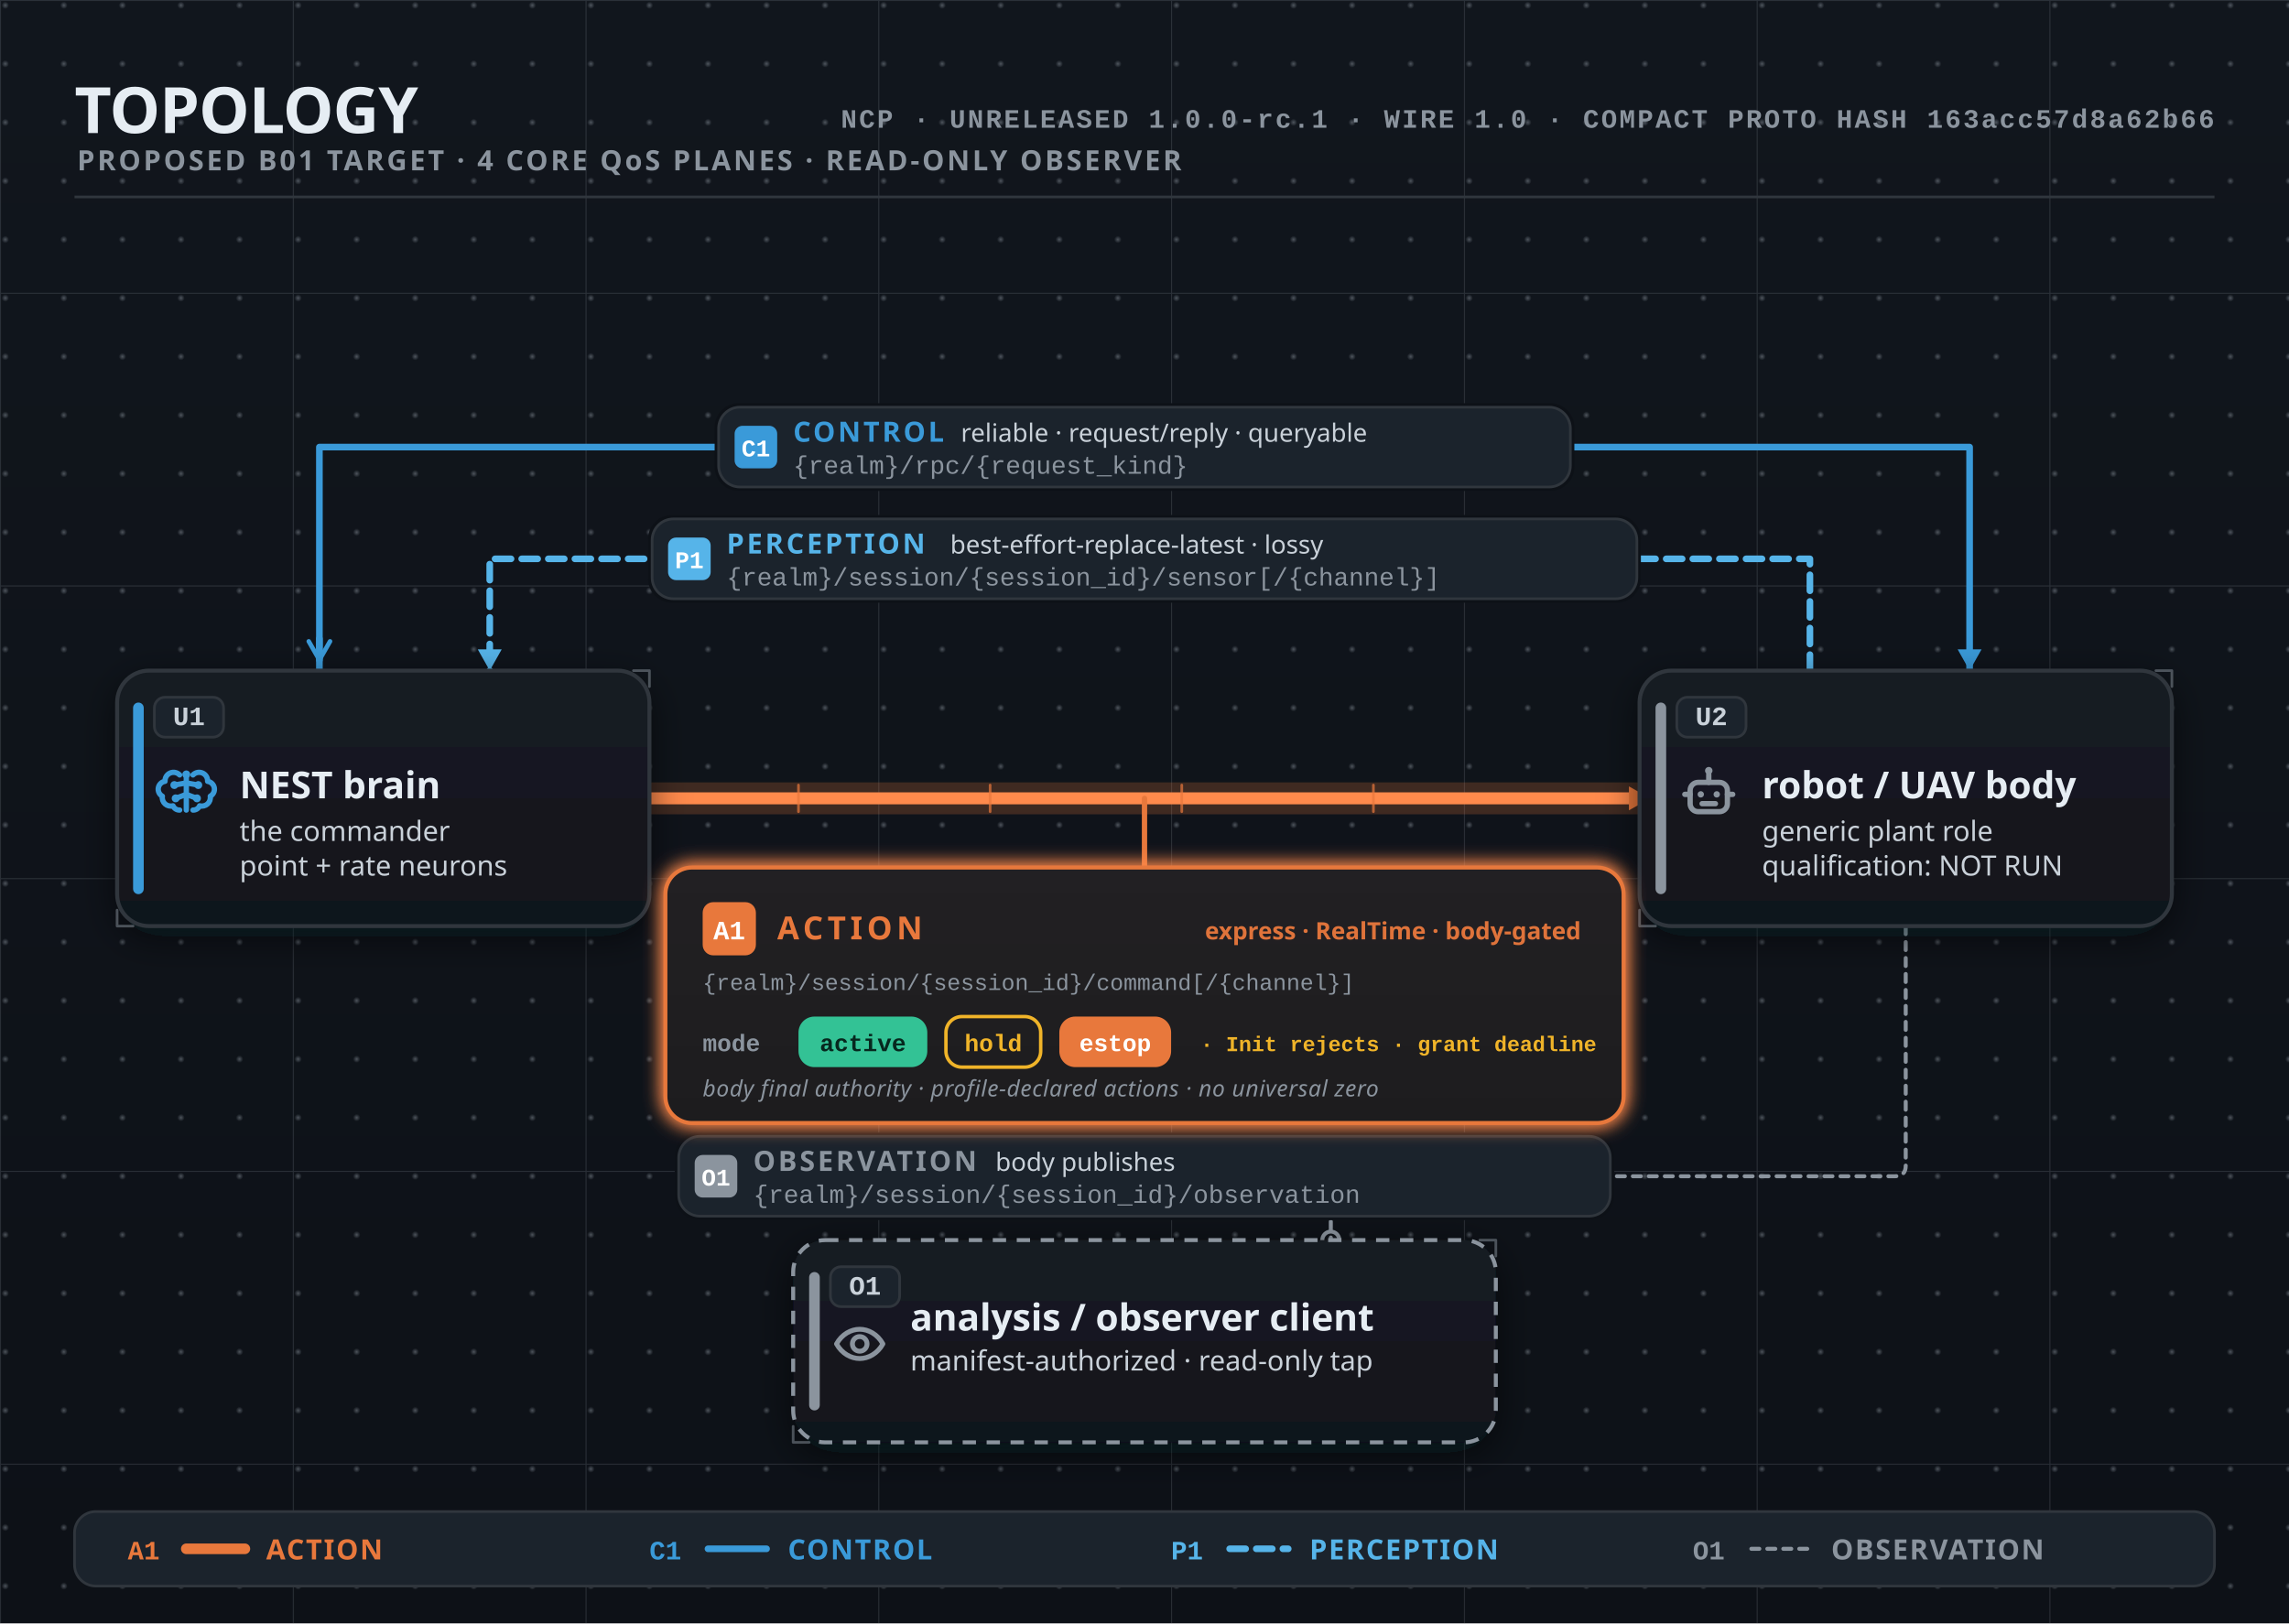
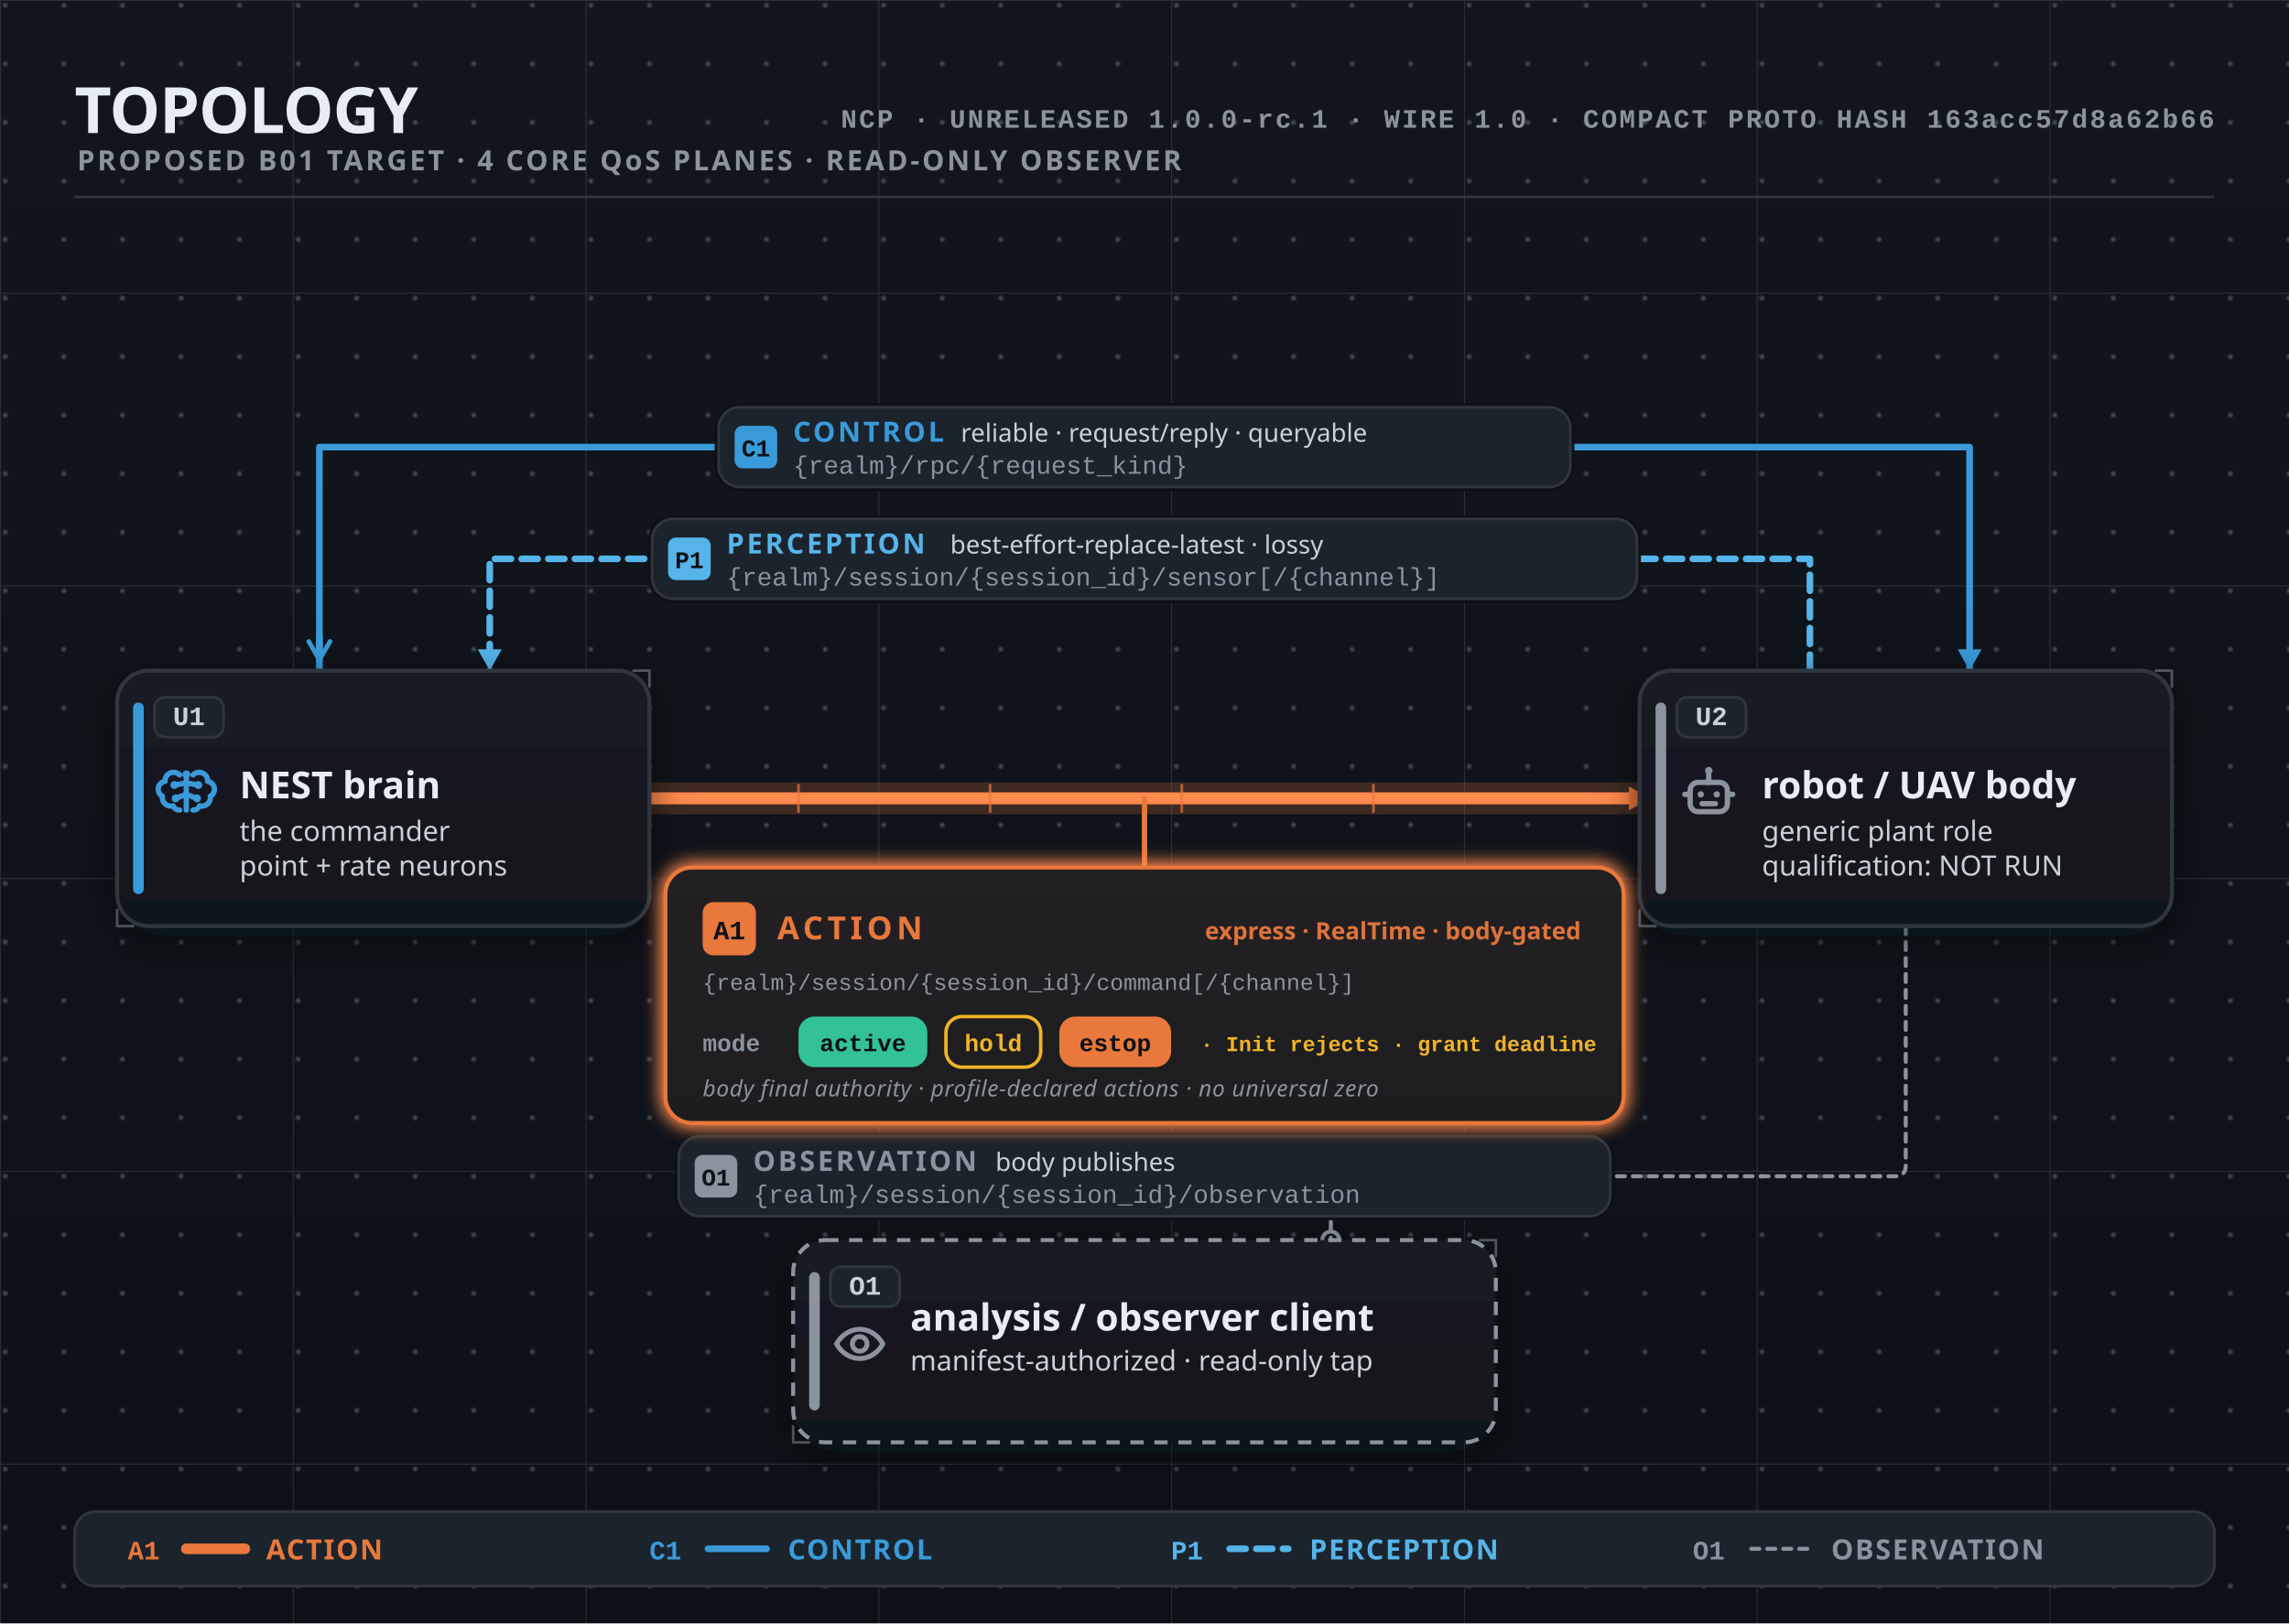
<svg xmlns="http://www.w3.org/2000/svg" width="860" height="610" viewBox="0 0 860 610" font-family="-apple-system, BlinkMacSystemFont, 'Segoe UI', 'Noto Sans', Helvetica, Arial, sans-serif" role="img" aria-labelledby="ncp-topology-title ncp-topology-desc">
  <defs>
    <linearGradient id="pageBg" x1="0" y1="0" x2="0" y2="1">
      <stop offset="0" stop-color="#11161d" />
      <stop offset="1" stop-color="#0d1117" />
    </linearGradient>
    <linearGradient id="surface" x1="0" y1="0" x2="0" y2="1">
      <stop offset="0" stop-color="#161b22" />
      <stop offset="1" stop-color="#11161d" />
    </linearGradient>
    <linearGradient id="busAction" x1="0" y1="0" x2="1" y2="0">
      <stop offset="0" stop-color="#e8783c" stop-opacity="0.85" />
      <stop offset="0.5" stop-color="#ff8a4c" stop-opacity="1" />
      <stop offset="1" stop-color="#e8783c" stop-opacity="0.85" />
    </linearGradient>
    <linearGradient id="contractHero" x1="0" y1="0" x2="1" y2="1">
      <stop offset="0" stop-color="#a78bfa" />
-       <stop offset="1" stop-color="#7c3aed" />
+       <stop offset="1" stop-color="#8c72d9" />
    </linearGradient>
    <radialGradient id="gridDot" cx="0.5" cy="0.5" r="0.5">
      <stop offset="0" stop-color="#8b949e" stop-opacity="0.5" />
      <stop offset="1" stop-color="#8b949e" stop-opacity="0" />
    </radialGradient>
    <pattern id="grid" width="22" height="22" patternUnits="userSpaceOnUse">
      <circle cx="2" cy="2" r="1.4" fill="url(#gridDot)" />
    </pattern>
    <pattern id="gridMajor" width="110" height="110" patternUnits="userSpaceOnUse">
      <path d="M110 0H0V110" fill="none" stroke="#8b949e" stroke-width="0.75" stroke-opacity="0.22" />
    </pattern>
    <filter id="soft" x="-40%" y="-40%" width="180%" height="180%" color-interpolation-filters="sRGB">
      <feDropShadow dx="0" dy="4" stdDeviation="7" flood-color="#05070b" flood-opacity="0.6" />
    </filter>
    <filter id="halo" x="-60%" y="-60%" width="220%" height="220%" color-interpolation-filters="sRGB">
      <feGaussianBlur stdDeviation="3" />
    </filter>
    <filter id="glow" x="-90%" y="-90%" width="280%" height="280%" color-interpolation-filters="sRGB">
      <feGaussianBlur in="SourceGraphic" stdDeviation="3.4" result="b" />
      <feFlood flood-color="#ff8a4c" flood-opacity="0.9" />
      <feComposite in2="b" operator="in" result="g" />
      <feMerge>
        <feMergeNode in="g" />
        <feMergeNode in="g" />
        <feMergeNode in="SourceGraphic" />
      </feMerge>
    </filter>
    <marker id="arrowAction" markerUnits="userSpaceOnUse" markerWidth="12" markerHeight="12" refX="9" refY="5.5" orient="auto">
      <path d="M1,1 L9,5.5 L1,10 Z" fill="#e8783c" />
    </marker>
    <marker id="arrowControl" markerUnits="userSpaceOnUse" markerWidth="12" markerHeight="12" refX="9" refY="5.5" orient="auto">
      <path d="M1,1 L9,5.5 L1,10 Z" fill="#3a9ad9" />
    </marker>
    <marker id="replyControl" markerUnits="userSpaceOnUse" markerWidth="12" markerHeight="12" refX="9" refY="5.5" orient="auto">
      <path d="M2,1.5 L9,5.5 L2,9.5" fill="none" stroke="#3a9ad9" stroke-width="1.7" stroke-linecap="round" stroke-linejoin="round" />
    </marker>
    <marker id="arrowPercep" markerUnits="userSpaceOnUse" markerWidth="12" markerHeight="12" refX="9" refY="5.5" orient="auto">
      <path d="M1,1 L9,5.5 L1,10 Z" fill="#56b4e9" />
    </marker>
    <marker id="tapObserve" markerUnits="userSpaceOnUse" markerWidth="10" markerHeight="10" refX="5" refY="5" orient="auto">
      <circle cx="5" cy="5" r="3.2" fill="none" stroke="#8b949e" stroke-width="1.5" />
    </marker>
    <marker id="arrowContract" markerUnits="userSpaceOnUse" markerWidth="12" markerHeight="12" refX="9" refY="5.5" orient="auto">
      <path d="M1,1 L9,5.5 L1,10 Z" fill="#a78bfa" />
    </marker>
    <marker id="submoduleArrow" markerUnits="userSpaceOnUse" markerWidth="12" markerHeight="12" refX="9" refY="5.5" orient="auto">
      <path d="M2,1.5 L9,5.5 L2,9.5" fill="none" stroke="#8b949e" stroke-width="1.7" stroke-linecap="round" stroke-linejoin="round" />
    </marker>
    <marker id="arrowActive" markerUnits="userSpaceOnUse" markerWidth="12" markerHeight="12" refX="9" refY="5.5" orient="auto">
      <path d="M1,1 L9,5.5 L1,10 Z" fill="#33c295" />
    </marker>
    <marker id="arrowEstop" markerUnits="userSpaceOnUse" markerWidth="12" markerHeight="12" refX="9" refY="5.5" orient="auto">
      <path d="M1,1 L9,5.5 L1,10 Z" fill="#e8783c" stroke="#ffd9c2" stroke-width="0.6" />
    </marker>
    <marker id="arrowHold" markerUnits="userSpaceOnUse" markerWidth="12" markerHeight="12" refX="9" refY="5.5" orient="auto">
      <path d="M1,1 L9,5.5 L1,10 Z" fill="#f0b429" />
    </marker>
    <marker id="arrowMut" markerUnits="userSpaceOnUse" markerWidth="12" markerHeight="12" refX="9" refY="5.5" orient="auto">
      <path d="M1,1 L9,5.5 L1,10 Z" fill="#8b949e" />
    </marker>
    <marker id="arrowConfig" markerUnits="userSpaceOnUse" markerWidth="12" markerHeight="12" refX="9" refY="5.5" orient="auto">
      <path d="M1,1 L9,5.5 L1,10 Z" fill="#e08cbf" />
    </marker>
    <filter id="glowContract" x="-90%" y="-90%" width="280%" height="280%" color-interpolation-filters="sRGB">
      <feGaussianBlur in="SourceGraphic" stdDeviation="3.4" result="b" />
      <feFlood flood-color="#a78bfa" flood-opacity="0.9" />
      <feComposite in2="b" operator="in" result="g" />
      <feMerge>
        <feMergeNode in="g" />
        <feMergeNode in="g" />
        <feMergeNode in="SourceGraphic" />
      </feMerge>
    </filter>
    <filter id="glowActive" x="-90%" y="-90%" width="280%" height="280%" color-interpolation-filters="sRGB">
      <feGaussianBlur in="SourceGraphic" stdDeviation="3.4" result="b" />
      <feFlood flood-color="#33c295" flood-opacity="0.9" />
      <feComposite in2="b" operator="in" result="g" />
      <feMerge>
        <feMergeNode in="g" />
        <feMergeNode in="g" />
        <feMergeNode in="SourceGraphic" />
      </feMerge>
    </filter>
  </defs>
  <rect x="0" y="0" width="860" height="610" rx="0" fill="url(#pageBg)" />
  <rect x="0" y="0" width="860" height="610" rx="0" fill="url(#gridMajor)" />
  <rect x="0" y="0" width="860" height="610" rx="0" fill="url(#grid)" />
  <text x="28" y="50" font-family="-apple-system, BlinkMacSystemFont, 'Segoe UI', 'Noto Sans', Helvetica, Arial, sans-serif" font-size="24" font-weight="800" font-style="normal" fill="#e6edf3" text-anchor="start" letter-spacing="-0.3" text-rendering="geometricPrecision">TOPOLOGY</text>
  <text x="29" y="64" font-family="-apple-system, BlinkMacSystemFont, 'Segoe UI', 'Noto Sans', Helvetica, Arial, sans-serif" font-size="10.5" font-weight="600" font-style="normal" fill="#8b949e" text-anchor="start" letter-spacing="1.0" text-rendering="geometricPrecision">PROPOSED B01 TARGET  ·  4 CORE QoS PLANES  ·  READ-ONLY OBSERVER</text>
  <line x1="28" y1="74" x2="832" y2="74" stroke="#30363d" stroke-width="1" stroke-linecap="butt" />
  <text x="832" y="48" font-family="ui-monospace, SFMono-Regular, 'SF Mono', Menlo, Consolas, 'Liberation Mono', monospace" font-size="10" font-weight="600" font-style="normal" fill="#8b949e" text-anchor="end" letter-spacing="0.8" text-rendering="geometricPrecision">NCP · UNRELEASED 1.0.0-rc.1 · WIRE 1.0 · COMPACT PROTO HASH 163acc57d8a62b66</text>
  <path d="M716,348 L716,438 Q716,442 712,442 L504,442 Q500,442 500,446 L500,466" fill="none" stroke="#8b949e" stroke-width="1.5" stroke-linecap="round" stroke-linejoin="round" stroke-dasharray="3 3" marker-end="url(#tapObserve)" />
  <path d="M680,252 L680,210 L184,210 L184,252" fill="none" stroke="#56b4e9" stroke-width="2.5" stroke-linecap="round" stroke-linejoin="round" stroke-dasharray="6 4" marker-end="url(#arrowPercep)" />
  <path d="M120,252 L120,168 L740,168 L740,252" fill="none" stroke="#3a9ad9" stroke-width="2.5" stroke-linecap="round" stroke-linejoin="round" marker-end="url(#arrowControl)" />
  <path d="M120,240 L120,248" fill="none" stroke="#3a9ad9" stroke-width="2.5" stroke-linecap="round" stroke-linejoin="round" marker-end="url(#replyControl)" />
  <line x1="244" y1="300" x2="620" y2="300" stroke="#e8783c" stroke-width="12" stroke-linecap="round" stroke-opacity="0.22" />
  <line x1="244" y1="300" x2="620" y2="300" stroke="#ff8a4c" stroke-width="4.5" stroke-linecap="round" marker-end="url(#arrowAction)" />
  <line x1="300" y1="295" x2="300" y2="305" stroke="#e8783c" stroke-width="1" stroke-linecap="round" stroke-opacity="0.7" />
  <line x1="372" y1="295" x2="372" y2="305" stroke="#e8783c" stroke-width="1" stroke-linecap="round" stroke-opacity="0.7" />
  <line x1="444" y1="295" x2="444" y2="305" stroke="#e8783c" stroke-width="1" stroke-linecap="round" stroke-opacity="0.7" />
  <line x1="516" y1="295" x2="516" y2="305" stroke="#e8783c" stroke-width="1" stroke-linecap="round" stroke-opacity="0.7" />
  <rect x="44" y="252" width="200" height="96" rx="12" fill="url(#surface)" filter="url(#soft)" />
  <rect x="44" y="252" width="200" height="96" rx="12" fill="none" stroke="#30363d" stroke-width="1.5" />
  <rect x="50" y="264" width="4" height="72" rx="2" fill="#3a9ad9" />
  <path d="M238,252 L244,252 L244,258" fill="none" stroke="#8b949e" stroke-width="1" stroke-linecap="round" stroke-linejoin="round" stroke-opacity="0.5" />
  <path d="M44,342 L44,348 L50,348" fill="none" stroke="#8b949e" stroke-width="1" stroke-linecap="round" stroke-linejoin="round" stroke-opacity="0.5" />
  <rect x="58" y="262" width="26" height="15" rx="4" fill="#1b232c" stroke="#30363d" stroke-width="1" />
  <text x="71" y="272.5" font-family="ui-monospace, SFMono-Regular, 'SF Mono', Menlo, Consolas, 'Liberation Mono', monospace" font-size="10" font-weight="700" font-style="normal" fill="#c9d1d9" text-anchor="middle" text-rendering="geometricPrecision">U1</text>
  <g transform="translate(58,286) scale(1)" fill="none" stroke="#3a9ad9" stroke-width="2" stroke-linecap="round" stroke-linejoin="round">
    <path d="M9.5 5.2A3.2 3.2 0 0 0 4 7.6a3 3 0 0 0-1 5.6a3.2 3.2 0 0 0 4 3.6a2.6 2.6 0 0 0 2.5 1.6" />
    <path d="M14.5 5.2A3.2 3.2 0 0 1 20 7.6a3 3 0 0 1 1 5.6a3.2 3.2 0 0 1-4 3.6a2.6 2.6 0 0 1-2.5 1.6" />
    <path d="M12 5v13.4" />
    <circle cx="12" cy="5" r="0.5" fill="#3a9ad9" stroke="#3a9ad9" />
    <circle cx="7.5" cy="9" r="0.5" fill="#3a9ad9" stroke="#3a9ad9" />
    <circle cx="16.5" cy="9" r="0.5" fill="#3a9ad9" stroke="#3a9ad9" />
    <circle cx="8" cy="14" r="0.5" fill="#3a9ad9" stroke="#3a9ad9" />
    <circle cx="16" cy="14" r="0.5" fill="#3a9ad9" stroke="#3a9ad9" />
    <path d="M12 8.2 7.5 9M12 8.2 16.5 9M12 12.5 8 14M12 12.5 16 14" />
  </g>
  <text x="90" y="300" font-family="-apple-system, BlinkMacSystemFont, 'Segoe UI', 'Noto Sans', Helvetica, Arial, sans-serif" font-size="14" font-weight="700" font-style="normal" fill="#e6edf3" text-anchor="start" text-rendering="geometricPrecision">NEST brain</text>
  <text x="90" y="316" font-family="-apple-system, BlinkMacSystemFont, 'Segoe UI', 'Noto Sans', Helvetica, Arial, sans-serif" font-size="10.5" font-weight="500" font-style="normal" fill="#c9d1d9" text-anchor="start" text-rendering="geometricPrecision">the commander</text>
  <text x="90" y="329" font-family="-apple-system, BlinkMacSystemFont, 'Segoe UI', 'Noto Sans', Helvetica, Arial, sans-serif" font-size="10.5" font-weight="500" font-style="normal" fill="#c9d1d9" text-anchor="start" text-rendering="geometricPrecision">point + rate neurons</text>
  <rect x="616" y="252" width="200" height="96" rx="12" fill="url(#surface)" filter="url(#soft)" />
  <rect x="616" y="252" width="200" height="96" rx="12" fill="none" stroke="#30363d" stroke-width="1.5" />
  <rect x="622" y="264" width="4" height="72" rx="2" fill="#8b949e" />
  <path d="M810,252 L816,252 L816,258" fill="none" stroke="#8b949e" stroke-width="1" stroke-linecap="round" stroke-linejoin="round" stroke-opacity="0.5" />
  <path d="M616,342 L616,348 L622,348" fill="none" stroke="#8b949e" stroke-width="1" stroke-linecap="round" stroke-linejoin="round" stroke-opacity="0.5" />
  <rect x="630" y="262" width="26" height="15" rx="4" fill="#1b232c" stroke="#30363d" stroke-width="1" />
  <text x="643" y="272.5" font-family="ui-monospace, SFMono-Regular, 'SF Mono', Menlo, Consolas, 'Liberation Mono', monospace" font-size="10" font-weight="700" font-style="normal" fill="#c9d1d9" text-anchor="middle" text-rendering="geometricPrecision">U2</text>
  <g transform="translate(630,286) scale(1)" fill="none" stroke="#8b949e" stroke-width="2" stroke-linecap="round" stroke-linejoin="round">
    <rect x="5" y="8" width="14" height="11" rx="3" />
    <path d="M12 8V5" />
    <circle cx="12" cy="3.6" r="1.4" fill="#8b949e" stroke="none" />
    <circle cx="9" cy="12.5" r="1.2" fill="#8b949e" stroke="none" />
    <circle cx="15" cy="12.5" r="1.2" fill="#8b949e" stroke="none" />
    <path d="M9.5 16h5" />
    <path d="M5 12.5H3M19 12.5h2" />
  </g>
  <text x="662" y="300" font-family="-apple-system, BlinkMacSystemFont, 'Segoe UI', 'Noto Sans', Helvetica, Arial, sans-serif" font-size="14" font-weight="700" font-style="normal" fill="#e6edf3" text-anchor="start" text-rendering="geometricPrecision">robot / UAV body</text>
  <text x="662" y="316" font-family="-apple-system, BlinkMacSystemFont, 'Segoe UI', 'Noto Sans', Helvetica, Arial, sans-serif" font-size="10.5" font-weight="500" font-style="normal" fill="#c9d1d9" text-anchor="start" text-rendering="geometricPrecision">generic plant role</text>
  <text x="662" y="329" font-family="-apple-system, BlinkMacSystemFont, 'Segoe UI', 'Noto Sans', Helvetica, Arial, sans-serif" font-size="10.5" font-weight="500" font-style="normal" fill="#c9d1d9" text-anchor="start" text-rendering="geometricPrecision">qualification: NOT RUN</text>
  <rect x="298" y="466" width="264" height="76" rx="12" fill="url(#surface)" filter="url(#soft)" />
  <rect x="298" y="466" width="264" height="76" rx="12" fill="none" stroke="#8b949e" stroke-width="1.5" stroke-dasharray="5 4" fill-opacity="0.7" />
  <rect x="304" y="478" width="4" height="52" rx="2" fill="#8b949e" />
  <path d="M556,466 L562,466 L562,472" fill="none" stroke="#8b949e" stroke-width="1" stroke-linecap="round" stroke-linejoin="round" stroke-opacity="0.5" />
  <path d="M298,536 L298,542 L304,542" fill="none" stroke="#8b949e" stroke-width="1" stroke-linecap="round" stroke-linejoin="round" stroke-opacity="0.5" />
  <rect x="312" y="476" width="26" height="15" rx="4" fill="#1b232c" stroke="#30363d" stroke-width="1" />
  <text x="325" y="486.5" font-family="ui-monospace, SFMono-Regular, 'SF Mono', Menlo, Consolas, 'Liberation Mono', monospace" font-size="10" font-weight="700" font-style="normal" fill="#c9d1d9" text-anchor="middle" text-rendering="geometricPrecision">O1</text>
  <g transform="translate(312,494) scale(0.9167)" fill="none" stroke="#8b949e" stroke-width="2" stroke-linecap="round" stroke-linejoin="round">
    <path d="M2.5 12c2.2-4 6-6 9.5-6s7.3 2 9.5 6c-2.2 4-6 6-9.5 6s-7.3-2-9.5-6Z" />
    <circle cx="12" cy="12" r="3" />
  </g>
  <text x="342" y="500" font-family="-apple-system, BlinkMacSystemFont, 'Segoe UI', 'Noto Sans', Helvetica, Arial, sans-serif" font-size="14" font-weight="700" font-style="normal" fill="#e6edf3" text-anchor="start" text-rendering="geometricPrecision">analysis / observer client</text>
  <text x="342" y="515" font-family="-apple-system, BlinkMacSystemFont, 'Segoe UI', 'Noto Sans', Helvetica, Arial, sans-serif" font-size="10.5" font-weight="500" font-style="normal" fill="#c9d1d9" text-anchor="start" text-rendering="geometricPrecision">manifest-authorized · read-only tap</text>
  <rect x="268.5" y="151.5" width="323" height="33" rx="9" fill="#0d1117" />
  <rect x="270.0" y="153.0" width="320" height="30" rx="8" fill="#1b232c" stroke="#30363d" stroke-width="1" />
  <rect x="276.0" y="160.0" width="16" height="16" rx="3" fill="#3a9ad9" />
-   <text x="284.0" y="171.5" font-family="ui-monospace, SFMono-Regular, 'SF Mono', Menlo, Consolas, 'Liberation Mono', monospace" font-size="9" font-weight="700" font-style="normal" fill="#fff" text-anchor="middle" text-rendering="geometricPrecision">C1</text>
+   <text x="284.0" y="171.5" font-family="ui-monospace, SFMono-Regular, 'SF Mono', Menlo, Consolas, 'Liberation Mono', monospace" font-size="9" font-weight="700" font-style="normal" fill="#0d1117" text-anchor="middle" text-rendering="geometricPrecision">C1</text>
  <text x="298.0" y="166.0" font-family="-apple-system, BlinkMacSystemFont, 'Segoe UI', 'Noto Sans', Helvetica, Arial, sans-serif" font-size="10.5" font-weight="700" font-style="normal" fill="#3a9ad9" text-anchor="start" letter-spacing="1.0" text-rendering="geometricPrecision">CONTROL</text>
  <text x="298.0" y="178.0" font-family="ui-monospace, SFMono-Regular, 'SF Mono', Menlo, Consolas, 'Liberation Mono', monospace" font-size="9.5" font-weight="500" font-style="normal" fill="#8b949e" text-anchor="start" text-rendering="geometricPrecision">{realm}/rpc/{request_kind}</text>
  <text x="361.0" y="166.0" font-family="-apple-system, BlinkMacSystemFont, 'Segoe UI', 'Noto Sans', Helvetica, Arial, sans-serif" font-size="9.5" font-weight="500" font-style="normal" fill="#c9d1d9" text-anchor="start" text-rendering="geometricPrecision">reliable · request/reply · queryable</text>
  <rect x="243.5" y="193.5" width="373" height="33" rx="9" fill="#0d1117" />
  <rect x="245.0" y="195.0" width="370" height="30" rx="8" fill="#1b232c" stroke="#30363d" stroke-width="1" />
  <rect x="251.0" y="202.0" width="16" height="16" rx="3" fill="#56b4e9" />
-   <text x="259.0" y="213.5" font-family="ui-monospace, SFMono-Regular, 'SF Mono', Menlo, Consolas, 'Liberation Mono', monospace" font-size="9" font-weight="700" font-style="normal" fill="#fff" text-anchor="middle" text-rendering="geometricPrecision">P1</text>
+   <text x="259.0" y="213.5" font-family="ui-monospace, SFMono-Regular, 'SF Mono', Menlo, Consolas, 'Liberation Mono', monospace" font-size="9" font-weight="700" font-style="normal" fill="#0d1117" text-anchor="middle" text-rendering="geometricPrecision">P1</text>
  <text x="273.0" y="208.0" font-family="-apple-system, BlinkMacSystemFont, 'Segoe UI', 'Noto Sans', Helvetica, Arial, sans-serif" font-size="10.5" font-weight="700" font-style="normal" fill="#56b4e9" text-anchor="start" letter-spacing="1.0" text-rendering="geometricPrecision">PERCEPTION</text>
  <text x="273.0" y="220.0" font-family="ui-monospace, SFMono-Regular, 'SF Mono', Menlo, Consolas, 'Liberation Mono', monospace" font-size="9.5" font-weight="500" font-style="normal" fill="#8b949e" text-anchor="start" text-rendering="geometricPrecision">{realm}/session/{session_id}/sensor[/{channel}]</text>
  <text x="357.0" y="208.0" font-family="-apple-system, BlinkMacSystemFont, 'Segoe UI', 'Noto Sans', Helvetica, Arial, sans-serif" font-size="9.5" font-weight="500" font-style="normal" fill="#c9d1d9" text-anchor="start" text-rendering="geometricPrecision">best-effort-replace-latest · lossy</text>
  <rect x="253.5" y="425.5" width="353" height="33" rx="9" fill="#0d1117" />
  <rect x="255.0" y="427.0" width="350" height="30" rx="8" fill="#1b232c" stroke="#30363d" stroke-width="1" />
  <rect x="261.0" y="434.0" width="16" height="16" rx="3" fill="#8b949e" />
-   <text x="269.0" y="445.5" font-family="ui-monospace, SFMono-Regular, 'SF Mono', Menlo, Consolas, 'Liberation Mono', monospace" font-size="9" font-weight="700" font-style="normal" fill="#fff" text-anchor="middle" text-rendering="geometricPrecision">O1</text>
+   <text x="269.0" y="445.5" font-family="ui-monospace, SFMono-Regular, 'SF Mono', Menlo, Consolas, 'Liberation Mono', monospace" font-size="9" font-weight="700" font-style="normal" fill="#0d1117" text-anchor="middle" text-rendering="geometricPrecision">O1</text>
  <text x="283.0" y="440.0" font-family="-apple-system, BlinkMacSystemFont, 'Segoe UI', 'Noto Sans', Helvetica, Arial, sans-serif" font-size="10.5" font-weight="700" font-style="normal" fill="#8b949e" text-anchor="start" letter-spacing="1.0" text-rendering="geometricPrecision">OBSERVATION</text>
  <text x="283.0" y="452.0" font-family="ui-monospace, SFMono-Regular, 'SF Mono', Menlo, Consolas, 'Liberation Mono', monospace" font-size="9.5" font-weight="500" font-style="normal" fill="#8b949e" text-anchor="start" text-rendering="geometricPrecision">{realm}/session/{session_id}/observation</text>
  <text x="374.0" y="440.0" font-family="-apple-system, BlinkMacSystemFont, 'Segoe UI', 'Noto Sans', Helvetica, Arial, sans-serif" font-size="9.5" font-weight="500" font-style="normal" fill="#c9d1d9" text-anchor="start" text-rendering="geometricPrecision">body publishes</text>
  <line x1="430" y1="300" x2="430" y2="326" stroke="#e8783c" stroke-width="2" stroke-linecap="round" />
  <rect x="250" y="326" width="360" height="96" rx="10" fill="url(#surface)" stroke="#e8783c" stroke-width="1.5" filter="url(#glow)" />
  <rect x="250" y="326" width="360" height="96" rx="10" fill="#e8783c" fill-opacity="0.06" />
  <rect x="264" y="339" width="20" height="20" rx="4" fill="#e8783c" />
-   <text x="274" y="353" font-family="ui-monospace, SFMono-Regular, 'SF Mono', Menlo, Consolas, 'Liberation Mono', monospace" font-size="10" font-weight="700" font-style="normal" fill="#ffffff" text-anchor="middle" text-rendering="geometricPrecision">A1</text>
+   <text x="274" y="353" font-family="ui-monospace, SFMono-Regular, 'SF Mono', Menlo, Consolas, 'Liberation Mono', monospace" font-size="10" font-weight="700" font-style="normal" fill="#0d1117" text-anchor="middle" text-rendering="geometricPrecision">A1</text>
  <text x="292" y="353" font-family="-apple-system, BlinkMacSystemFont, 'Segoe UI', 'Noto Sans', Helvetica, Arial, sans-serif" font-size="12" font-weight="700" font-style="normal" fill="#e8783c" text-anchor="start" letter-spacing="1.6" text-rendering="geometricPrecision">ACTION</text>
  <text x="594" y="353" font-family="-apple-system, BlinkMacSystemFont, 'Segoe UI', 'Noto Sans', Helvetica, Arial, sans-serif" font-size="9" font-weight="600" font-style="normal" fill="#e8783c" fill-opacity="0.95" text-anchor="end" text-rendering="geometricPrecision">express · RealTime · body-gated</text>
  <text x="264" y="372" font-family="ui-monospace, SFMono-Regular, 'SF Mono', Menlo, Consolas, 'Liberation Mono', monospace" font-size="8.5" font-weight="500" font-style="normal" fill="#8b949e" text-anchor="start" text-rendering="geometricPrecision">{realm}/session/{session_id}/command[/{channel}]</text>
  <text x="264" y="395" font-family="ui-monospace, SFMono-Regular, 'SF Mono', Menlo, Consolas, 'Liberation Mono', monospace" font-size="9" font-weight="600" font-style="normal" fill="#8b949e" text-anchor="start" text-rendering="geometricPrecision">mode</text>
  <rect x="300" y="382" width="48.4" height="19" rx="6" fill="#33c295" />
-   <text x="324.2" y="395" font-family="ui-monospace, SFMono-Regular, 'SF Mono', Menlo, Consolas, 'Liberation Mono', monospace" font-size="9" font-weight="700" font-style="normal" fill="#06281e" text-anchor="middle" text-rendering="geometricPrecision">active</text>
+   <text x="324.2" y="395" font-family="ui-monospace, SFMono-Regular, 'SF Mono', Menlo, Consolas, 'Liberation Mono', monospace" font-size="9" font-weight="700" font-style="normal" fill="#0d1117" text-anchor="middle" text-rendering="geometricPrecision">active</text>
  <rect x="355.4" y="382" width="35.6" height="19" rx="6" fill="none" stroke="#f0b429" stroke-width="1.3" />
  <text x="373.2" y="395" font-family="ui-monospace, SFMono-Regular, 'SF Mono', Menlo, Consolas, 'Liberation Mono', monospace" font-size="9" font-weight="700" font-style="normal" fill="#f0b429" text-anchor="middle" text-rendering="geometricPrecision">hold</text>
  <rect x="398.0" y="382" width="42.0" height="19" rx="6" fill="#e8783c" />
-   <text x="419.0" y="395" font-family="ui-monospace, SFMono-Regular, 'SF Mono', Menlo, Consolas, 'Liberation Mono', monospace" font-size="9" font-weight="700" font-style="normal" fill="#ffffff" text-anchor="middle" text-rendering="geometricPrecision">estop</text>
+   <text x="419.0" y="395" font-family="ui-monospace, SFMono-Regular, 'SF Mono', Menlo, Consolas, 'Liberation Mono', monospace" font-size="9" font-weight="700" font-style="normal" fill="#0d1117" text-anchor="middle" text-rendering="geometricPrecision">estop</text>
  <text x="451.0" y="395" font-family="ui-monospace, SFMono-Regular, 'SF Mono', Menlo, Consolas, 'Liberation Mono', monospace" font-size="8" font-weight="600" font-style="normal" fill="#f0b429" text-anchor="start" text-rendering="geometricPrecision">· Init rejects · grant deadline</text>
  <text x="264" y="412" font-family="-apple-system, BlinkMacSystemFont, 'Segoe UI', 'Noto Sans', Helvetica, Arial, sans-serif" font-size="8.5" font-weight="500" font-style="italic" fill="#8b949e" text-anchor="start" letter-spacing="0.2" text-rendering="geometricPrecision">body final authority · profile-declared actions · no universal zero</text>
  <rect x="28" y="568" width="804" height="28" rx="8" fill="#1b232c" stroke="#30363d" stroke-width="1" />
  <text x="48" y="586" font-family="ui-monospace, SFMono-Regular, 'SF Mono', Menlo, Consolas, 'Liberation Mono', monospace" font-size="10" font-weight="700" font-style="normal" fill="#e8783c" text-anchor="start" text-rendering="geometricPrecision">A1</text>
  <line x1="70" y1="582" x2="92" y2="582" stroke="#e8783c" stroke-width="4" stroke-linecap="round" />
  <text x="100" y="586" font-family="-apple-system, BlinkMacSystemFont, 'Segoe UI', 'Noto Sans', Helvetica, Arial, sans-serif" font-size="10.5" font-weight="700" font-style="normal" fill="#e8783c" text-anchor="start" letter-spacing="0.6" text-rendering="geometricPrecision">ACTION</text>
  <text x="244" y="586" font-family="ui-monospace, SFMono-Regular, 'SF Mono', Menlo, Consolas, 'Liberation Mono', monospace" font-size="10" font-weight="700" font-style="normal" fill="#3a9ad9" text-anchor="start" text-rendering="geometricPrecision">C1</text>
  <line x1="266" y1="582" x2="288" y2="582" stroke="#3a9ad9" stroke-width="2.5" stroke-linecap="round" />
  <text x="296" y="586" font-family="-apple-system, BlinkMacSystemFont, 'Segoe UI', 'Noto Sans', Helvetica, Arial, sans-serif" font-size="10.5" font-weight="700" font-style="normal" fill="#3a9ad9" text-anchor="start" letter-spacing="0.6" text-rendering="geometricPrecision">CONTROL</text>
  <text x="440" y="586" font-family="ui-monospace, SFMono-Regular, 'SF Mono', Menlo, Consolas, 'Liberation Mono', monospace" font-size="10" font-weight="700" font-style="normal" fill="#56b4e9" text-anchor="start" text-rendering="geometricPrecision">P1</text>
  <line x1="462" y1="582" x2="484" y2="582" stroke="#56b4e9" stroke-width="2.5" stroke-linecap="round" stroke-dasharray="6 4" />
  <text x="492" y="586" font-family="-apple-system, BlinkMacSystemFont, 'Segoe UI', 'Noto Sans', Helvetica, Arial, sans-serif" font-size="10.5" font-weight="700" font-style="normal" fill="#56b4e9" text-anchor="start" letter-spacing="0.6" text-rendering="geometricPrecision">PERCEPTION</text>
  <text x="636" y="586" font-family="ui-monospace, SFMono-Regular, 'SF Mono', Menlo, Consolas, 'Liberation Mono', monospace" font-size="10" font-weight="700" font-style="normal" fill="#8b949e" text-anchor="start" text-rendering="geometricPrecision">O1</text>
  <line x1="658" y1="582" x2="680" y2="582" stroke="#8b949e" stroke-width="1.5" stroke-linecap="round" stroke-dasharray="3 3" />
  <text x="688" y="586" font-family="-apple-system, BlinkMacSystemFont, 'Segoe UI', 'Noto Sans', Helvetica, Arial, sans-serif" font-size="10.5" font-weight="700" font-style="normal" fill="#8b949e" text-anchor="start" letter-spacing="0.6" text-rendering="geometricPrecision">OBSERVATION</text>
</svg>
